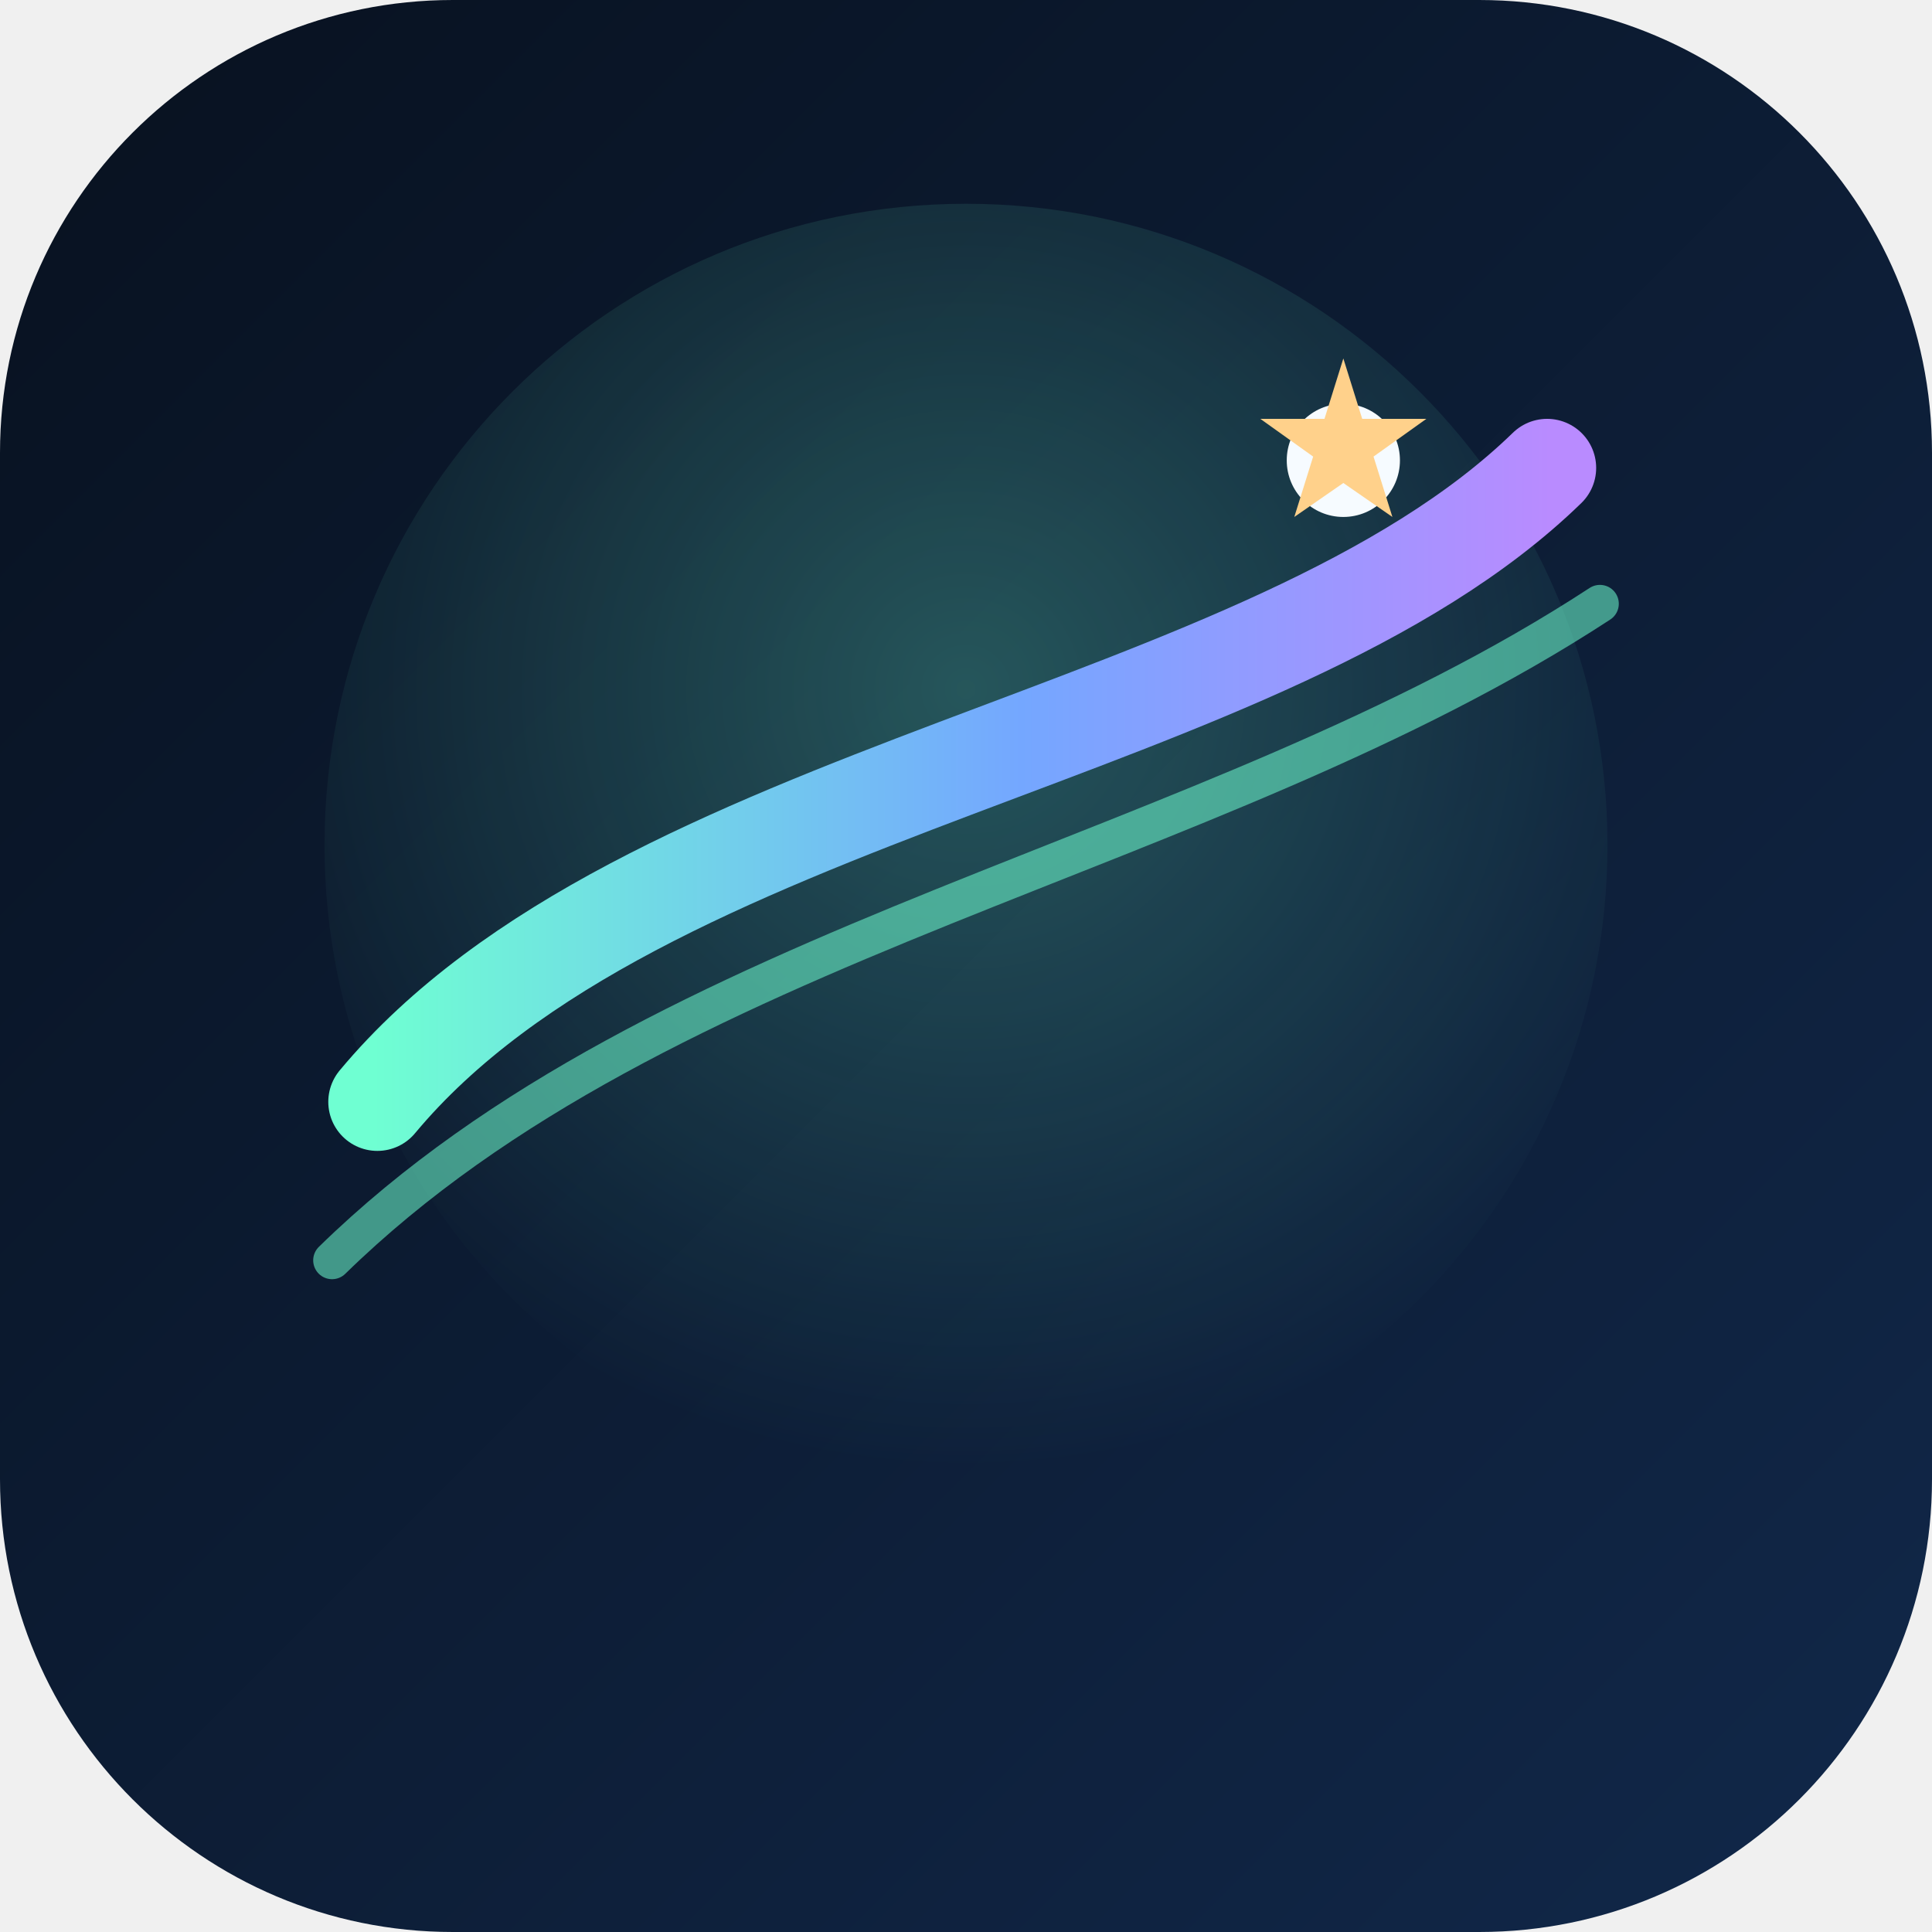
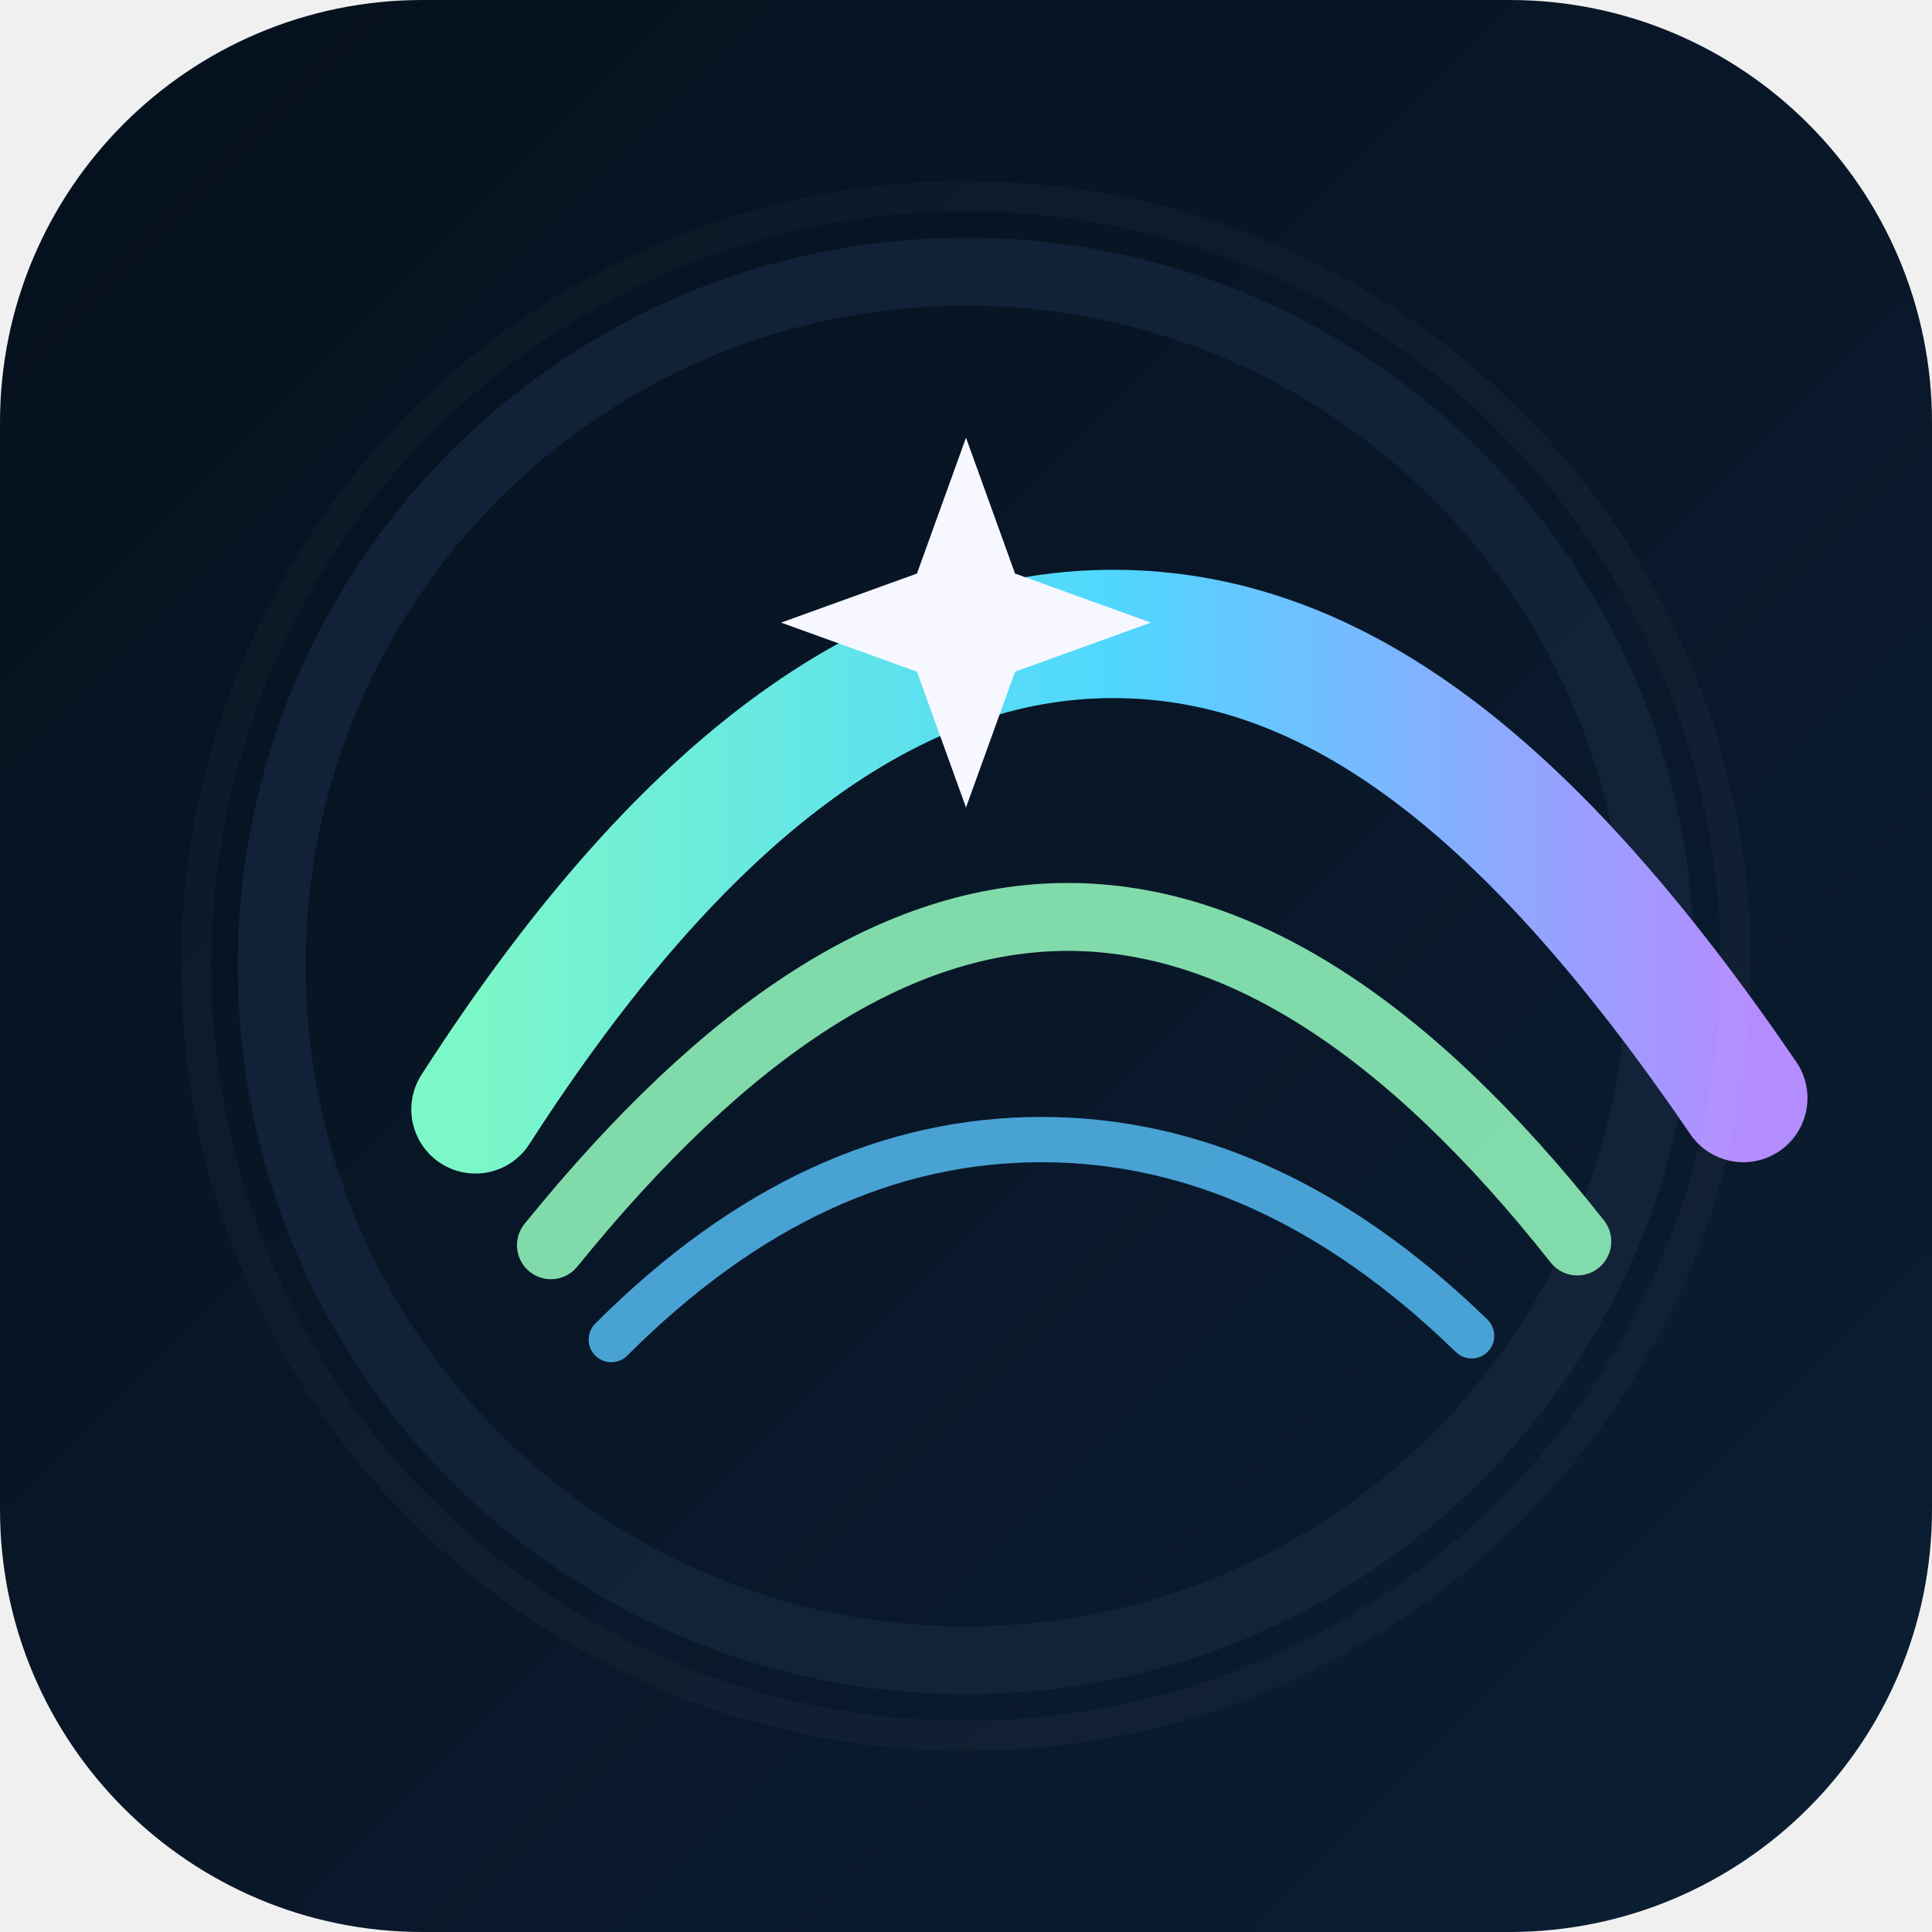
- <svg xmlns="http://www.w3.org/2000/svg" viewBox="0 0 512 512" role="img" aria-label="Aurora Wave logo">
+ <svg xmlns="http://www.w3.org/2000/svg" viewBox="0 0 512 512" role="img" aria-label="Aurora Hunt logo">
  <defs>
    <linearGradient id="bg" x1="0" y1="0" x2="1" y2="1">
-       <stop offset="0%" stop-color="#08111f" />
-       <stop offset="100%" stop-color="#11284a" />
+       <stop offset="0%" stop-color="#06101d" />
+       <stop offset="100%" stop-color="#0b1e33" />
    </linearGradient>
    <linearGradient id="aurora" x1="0" y1="0" x2="1" y2="0">
-       <stop offset="0%" stop-color="#6fffd2" />
-       <stop offset="55%" stop-color="#74a7ff" />
-       <stop offset="100%" stop-color="#b98bff" />
+       <stop offset="0%" stop-color="#7cf7c8" />
+       <stop offset="50%" stop-color="#4fd7ff" />
+       <stop offset="100%" stop-color="#b38cff" />
    </linearGradient>
-     <radialGradient id="glow" cx="50%" cy="38%" r="60%">
-       <stop offset="0%" stop-color="#6fffd2" stop-opacity="0.26" />
-       <stop offset="100%" stop-color="#6fffd2" stop-opacity="0" />
-     </radialGradient>
  </defs>
-   <rect width="512" height="512" rx="120" fill="url(#bg)" />
-   <circle cx="256" cy="224" r="170" fill="url(#glow)" />
-   <path d="M100 292C170 208 336 196 410 124" fill="none" stroke="url(#aurora)" stroke-width="26" stroke-linecap="round" />
-   <path d="M88 334C176 248 320 228 424 160" fill="none" stroke="#6fffd2" stroke-width="10" stroke-linecap="round" opacity="0.55" />
-   <circle cx="356" cy="122" r="15" fill="#f6fbff" />
-   <path d="M356 95l5 16h17l-14 10 5 16-13-9-13 9 5-16-14-10h17z" fill="#ffd18b" />
+   <rect width="512" height="512" rx="112" fill="url(#bg)" />
+   <circle cx="256" cy="256" r="184" fill="none" stroke="#14253d" stroke-width="18" opacity="0.75" />
+   <path d="M126 294c54-84 110-126 169-126s111 41 167 123" fill="none" stroke="url(#aurora)" stroke-width="34" stroke-linecap="round" />
+   <path d="M146 330c47-58 92-87 137-87s90 29 135 86" fill="none" stroke="#8ef0b8" stroke-width="18" stroke-linecap="round" opacity="0.9" />
+   <path d="M162 355c36-36 74-53 114-53s78 17 114 52" fill="none" stroke="#59c4ff" stroke-width="12" stroke-linecap="round" opacity="0.8" />
+   <path d="M256 116l13 36 36 13-36 13-13 36-13-36-36-13 36-13z" fill="#f7f7ff" />
+   <circle cx="256" cy="256" r="204" fill="none" stroke="#ffffff" stroke-opacity="0.03" stroke-width="8" />
</svg>
